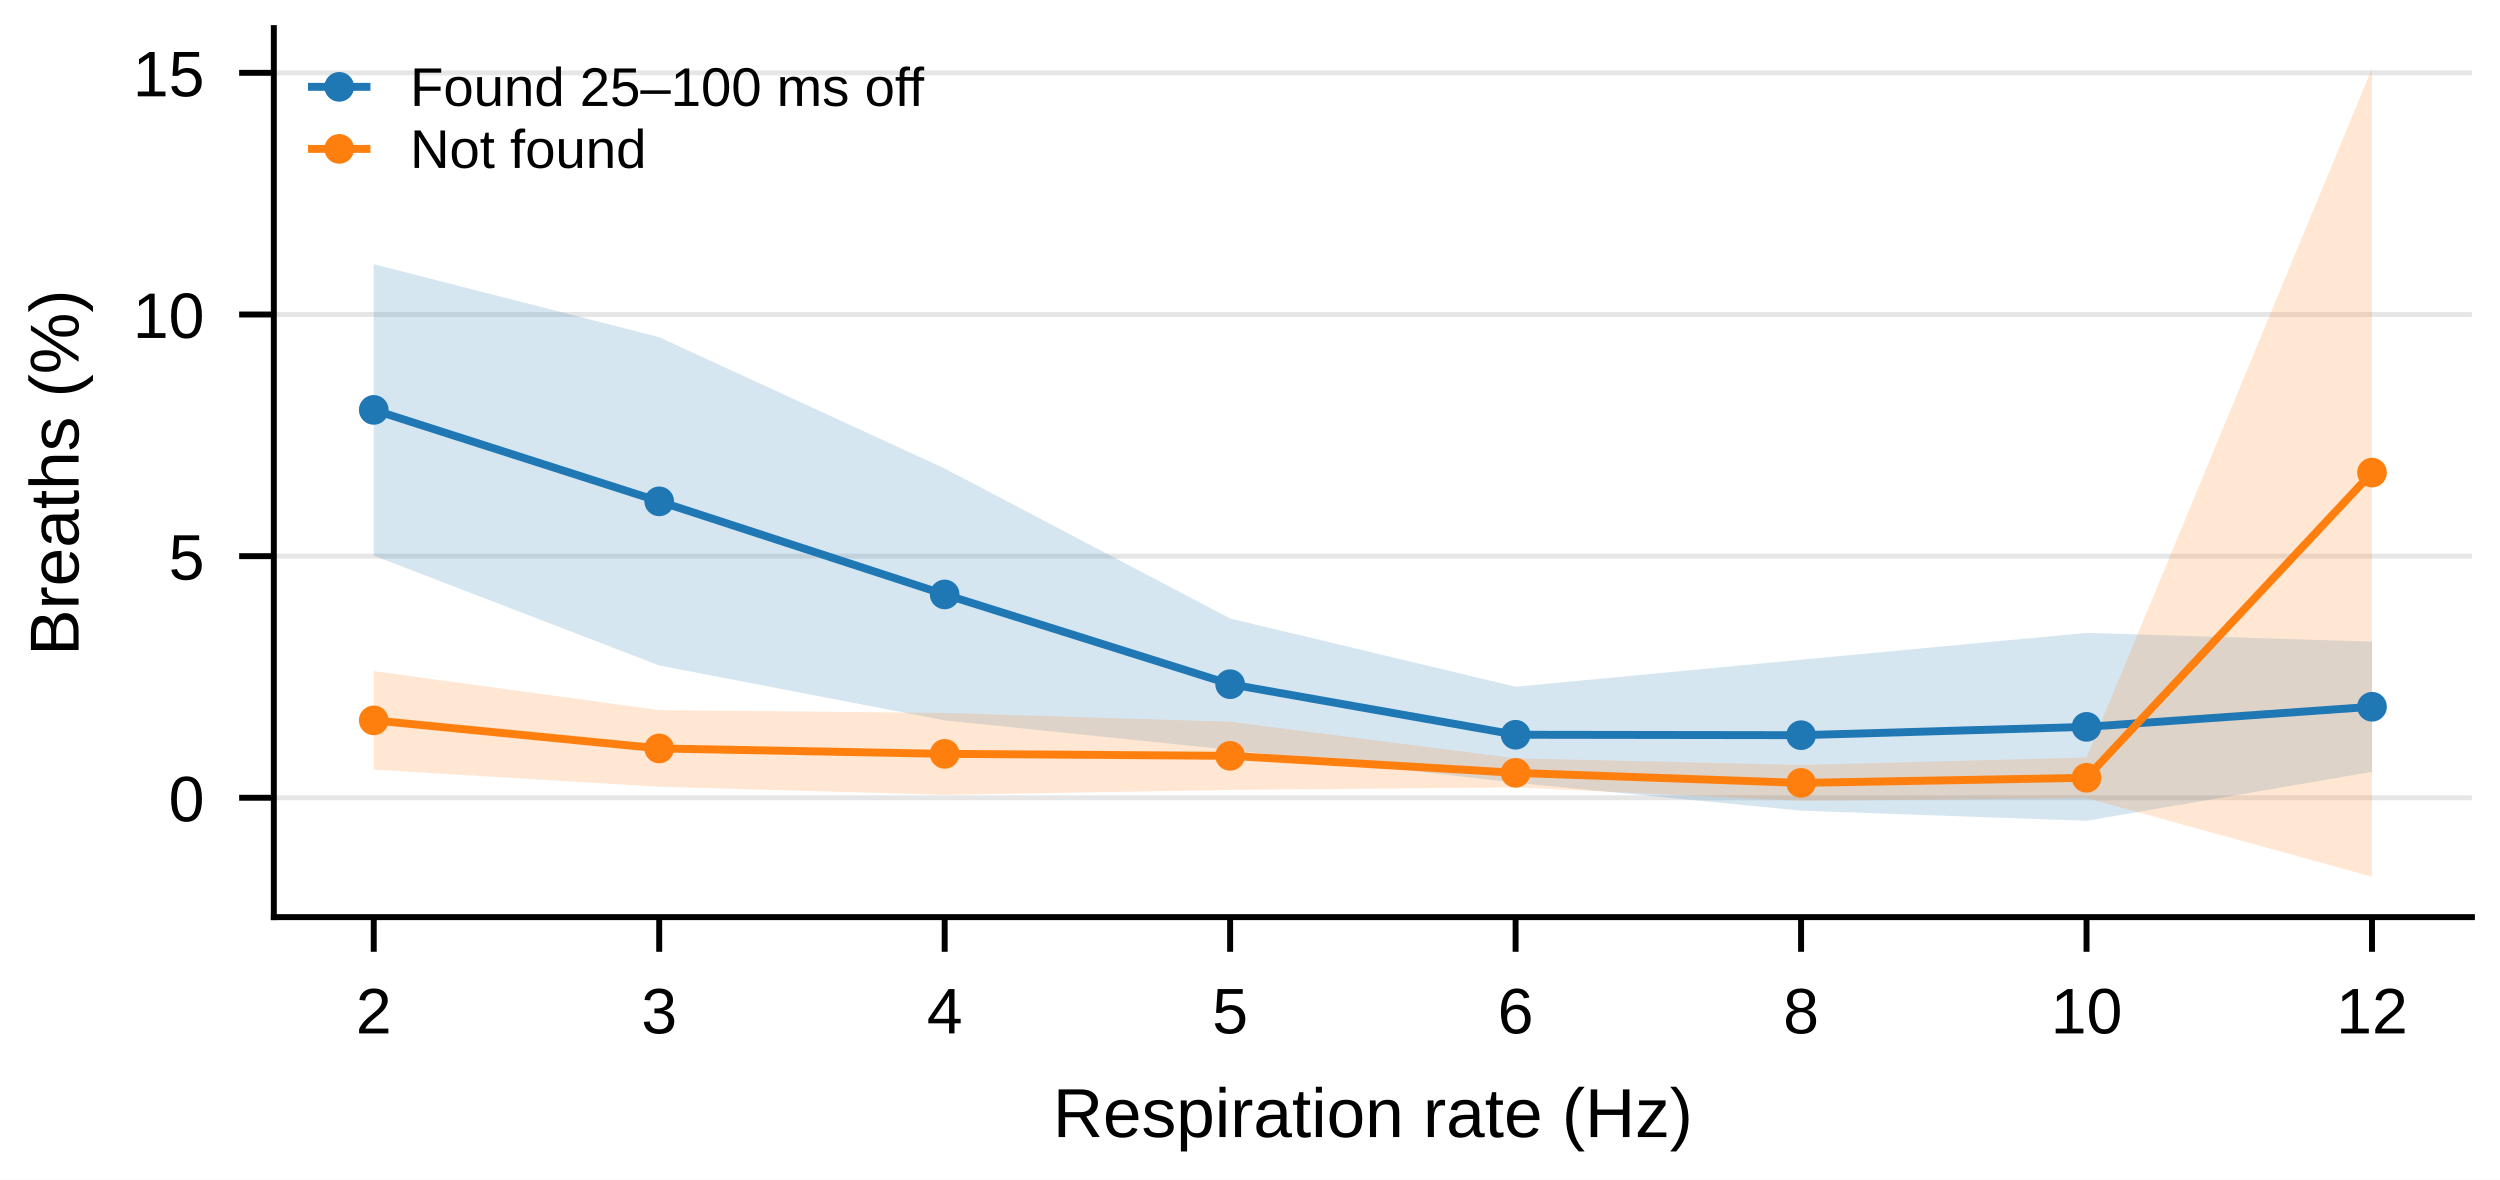
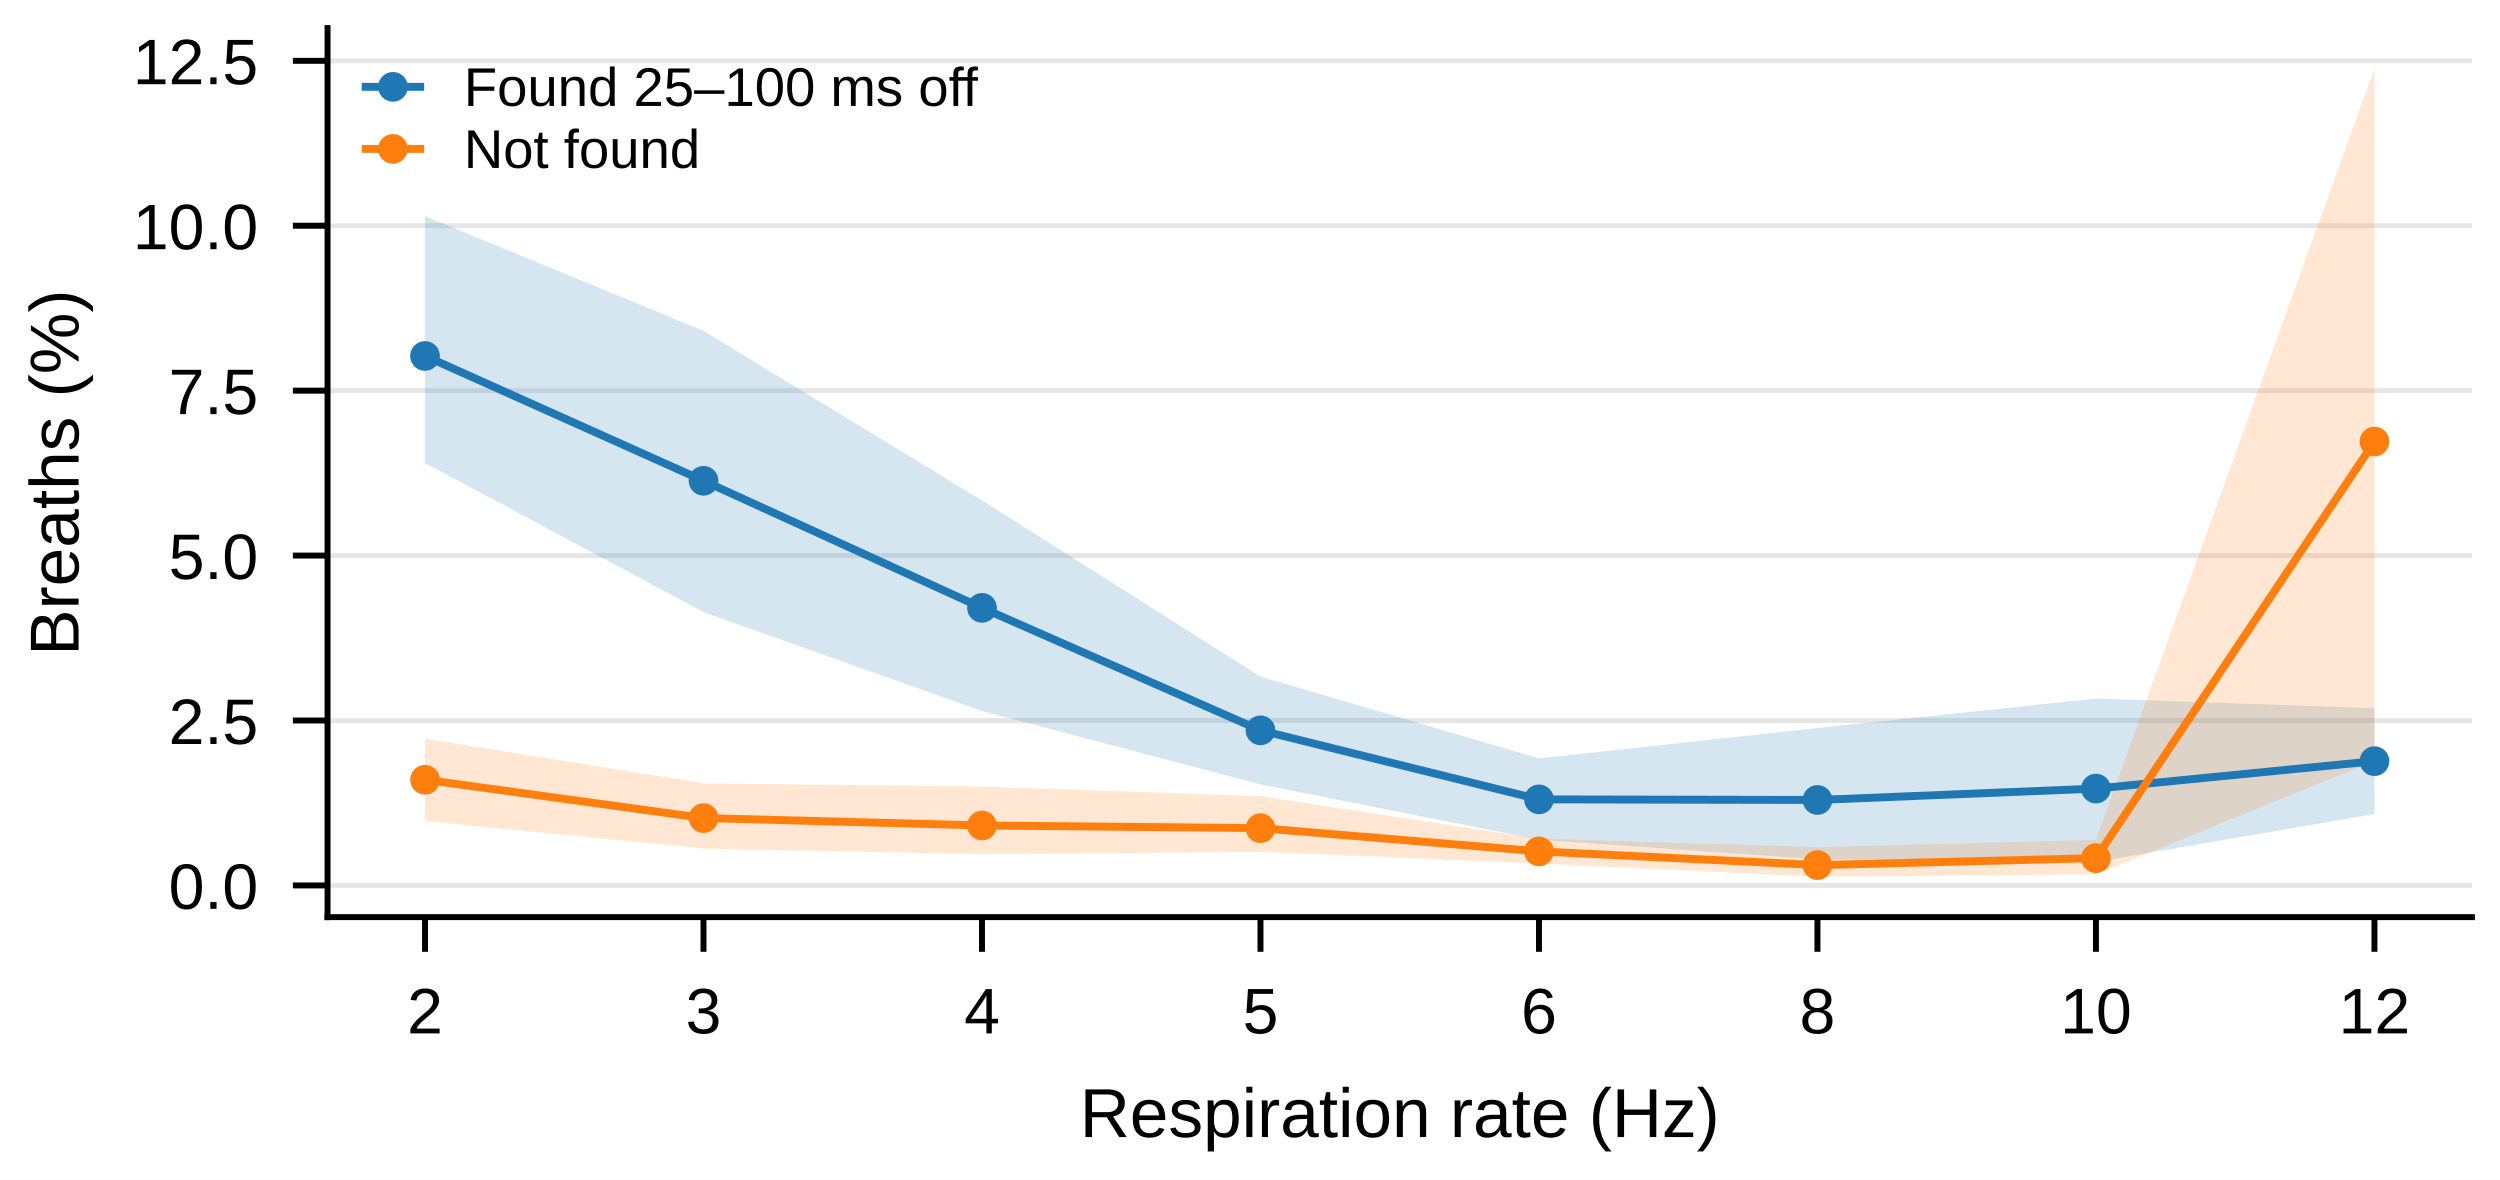
<svg xmlns="http://www.w3.org/2000/svg" xmlns:xlink="http://www.w3.org/1999/xlink" width="252.283pt" height="119.055pt" viewBox="0 0 252.283 119.055" version="1.1">
  <defs>
    <style type="text/css">*{stroke-linejoin: round; stroke-linecap: butt}</style>
  </defs>
  <g id="figure_1">
    <g id="patch_1">
      <path d="M 0 119.055  L 252.283 119.055  L 252.283 0  L 0 0  z " style="fill: #ffffff" />
    </g>
    <g id="axes_1">
      <g id="patch_2">
-         <path d="M 27.633 92.551  L 249.449 92.551  L 249.449 2.835  L 27.633 2.835  z " style="fill: #ffffff" />
+         <path d="M 33.054 92.551  L 249.449 92.551  L 249.449 2.835  L 33.054 2.835  z " style="fill: #ffffff" />
      </g>
      <g id="matplotlib.axis_1">
        <g id="xtick_1">
          <g id="line2d_1">
            <defs>
-               <path id="md7cf11ad33" d="M 0 0  L 0 3.5  " style="stroke: #000000; stroke-width: 0.6" />
+               <path id="m5bc70e30b3" d="M 0 0  L 0 3.5  " style="stroke: #000000; stroke-width: 0.6" />
            </defs>
            <g>
-               <use xlink:href="#md7cf11ad33" x="37.716" y="92.551" style="stroke: #000000; stroke-width: 0.6" />
+               <use xlink:href="#m5bc70e30b3" x="42.89" y="92.551" style="stroke: #000000; stroke-width: 0.6" />
            </g>
          </g>
          <g id="text_1">
-             <text style="font-size: 6.5px; font-family: 'Arial', 'Helvetica', 'DejaVu Sans', sans-serif; text-anchor: middle" x="37.716" y="104.283" transform="rotate(-0 37.71586 104.2831)">2</text>
+             <text style="font-size: 6.5px; font-family: 'Arial', 'Helvetica', 'DejaVu Sans', sans-serif; text-anchor: middle" x="42.89" y="104.283" transform="rotate(-0 42.88987 104.2831)">2</text>
          </g>
        </g>
        <g id="xtick_2">
          <g id="line2d_2">
            <g>
-               <use xlink:href="#md7cf11ad33" x="66.523" y="92.551" style="stroke: #000000; stroke-width: 0.6" />
+               <use xlink:href="#m5bc70e30b3" x="70.993" y="92.551" style="stroke: #000000; stroke-width: 0.6" />
            </g>
          </g>
          <g id="text_2">
-             <text style="font-size: 6.5px; font-family: 'Arial', 'Helvetica', 'DejaVu Sans', sans-serif; text-anchor: middle" x="66.523" y="104.283" transform="rotate(-0 66.52306 104.2831)">3</text>
+             <text style="font-size: 6.5px; font-family: 'Arial', 'Helvetica', 'DejaVu Sans', sans-serif; text-anchor: middle" x="70.993" y="104.283" transform="rotate(-0 70.99313 104.2831)">3</text>
          </g>
        </g>
        <g id="xtick_3">
          <g id="line2d_3">
            <g>
-               <use xlink:href="#md7cf11ad33" x="95.33" y="92.551" style="stroke: #000000; stroke-width: 0.6" />
+               <use xlink:href="#m5bc70e30b3" x="99.096" y="92.551" style="stroke: #000000; stroke-width: 0.6" />
            </g>
          </g>
          <g id="text_3">
-             <text style="font-size: 6.5px; font-family: 'Arial', 'Helvetica', 'DejaVu Sans', sans-serif; text-anchor: middle" x="95.33" y="104.283" transform="rotate(-0 95.33027 104.2831)">4</text>
+             <text style="font-size: 6.5px; font-family: 'Arial', 'Helvetica', 'DejaVu Sans', sans-serif; text-anchor: middle" x="99.096" y="104.283" transform="rotate(-0 99.09638 104.2831)">4</text>
          </g>
        </g>
        <g id="xtick_4">
          <g id="line2d_4">
            <g>
-               <use xlink:href="#md7cf11ad33" x="124.137" y="92.551" style="stroke: #000000; stroke-width: 0.6" />
+               <use xlink:href="#m5bc70e30b3" x="127.2" y="92.551" style="stroke: #000000; stroke-width: 0.6" />
            </g>
          </g>
          <g id="text_4">
-             <text style="font-size: 6.5px; font-family: 'Arial', 'Helvetica', 'DejaVu Sans', sans-serif; text-anchor: middle" x="124.137" y="104.283" transform="rotate(-0 124.1375 104.2831)">5</text>
+             <text style="font-size: 6.5px; font-family: 'Arial', 'Helvetica', 'DejaVu Sans', sans-serif; text-anchor: middle" x="127.2" y="104.283" transform="rotate(-0 127.1996 104.2831)">5</text>
          </g>
        </g>
        <g id="xtick_5">
          <g id="line2d_5">
            <g>
-               <use xlink:href="#md7cf11ad33" x="152.945" y="92.551" style="stroke: #000000; stroke-width: 0.6" />
+               <use xlink:href="#m5bc70e30b3" x="155.303" y="92.551" style="stroke: #000000; stroke-width: 0.6" />
            </g>
          </g>
          <g id="text_5">
-             <text style="font-size: 6.5px; font-family: 'Arial', 'Helvetica', 'DejaVu Sans', sans-serif; text-anchor: middle" x="152.945" y="104.283" transform="rotate(-0 152.9447 104.2831)">6</text>
+             <text style="font-size: 6.5px; font-family: 'Arial', 'Helvetica', 'DejaVu Sans', sans-serif; text-anchor: middle" x="155.303" y="104.283" transform="rotate(-0 155.3029 104.2831)">6</text>
          </g>
        </g>
        <g id="xtick_6">
          <g id="line2d_6">
            <g>
-               <use xlink:href="#md7cf11ad33" x="181.752" y="92.551" style="stroke: #000000; stroke-width: 0.6" />
+               <use xlink:href="#m5bc70e30b3" x="183.406" y="92.551" style="stroke: #000000; stroke-width: 0.6" />
            </g>
          </g>
          <g id="text_6">
-             <text style="font-size: 6.5px; font-family: 'Arial', 'Helvetica', 'DejaVu Sans', sans-serif; text-anchor: middle" x="181.752" y="104.283" transform="rotate(-0 181.7519 104.2831)">8</text>
+             <text style="font-size: 6.5px; font-family: 'Arial', 'Helvetica', 'DejaVu Sans', sans-serif; text-anchor: middle" x="183.406" y="104.283" transform="rotate(-0 183.4062 104.2831)">8</text>
          </g>
        </g>
        <g id="xtick_7">
          <g id="line2d_7">
            <g>
-               <use xlink:href="#md7cf11ad33" x="210.559" y="92.551" style="stroke: #000000; stroke-width: 0.6" />
+               <use xlink:href="#m5bc70e30b3" x="211.509" y="92.551" style="stroke: #000000; stroke-width: 0.6" />
            </g>
          </g>
          <g id="text_7">
-             <text style="font-size: 6.5px; font-family: 'Arial', 'Helvetica', 'DejaVu Sans', sans-serif; text-anchor: middle" x="210.559" y="104.283" transform="rotate(-0 210.5591 104.2831)">10</text>
+             <text style="font-size: 6.5px; font-family: 'Arial', 'Helvetica', 'DejaVu Sans', sans-serif; text-anchor: middle" x="211.509" y="104.283" transform="rotate(-0 211.5094 104.2831)">10</text>
          </g>
        </g>
        <g id="xtick_8">
          <g id="line2d_8">
            <g>
-               <use xlink:href="#md7cf11ad33" x="239.366" y="92.551" style="stroke: #000000; stroke-width: 0.6" />
+               <use xlink:href="#m5bc70e30b3" x="239.613" y="92.551" style="stroke: #000000; stroke-width: 0.6" />
            </g>
          </g>
          <g id="text_8">
-             <text style="font-size: 6.5px; font-family: 'Arial', 'Helvetica', 'DejaVu Sans', sans-serif; text-anchor: middle" x="239.366" y="104.283" transform="rotate(-0 239.3663 104.2831)">12</text>
+             <text style="font-size: 6.5px; font-family: 'Arial', 'Helvetica', 'DejaVu Sans', sans-serif; text-anchor: middle" x="239.613" y="104.283" transform="rotate(-0 239.6127 104.2831)">12</text>
          </g>
        </g>
        <g id="text_9">
-           <text style="font-size: 7px; font-family: 'Arial', 'Helvetica', 'DejaVu Sans', sans-serif; text-anchor: middle" x="138.541" y="114.747" transform="rotate(-0 138.5411 114.7472)">Respiration rate (Hz)</text>
+           <text style="font-size: 7px; font-family: 'Arial', 'Helvetica', 'DejaVu Sans', sans-serif; text-anchor: middle" x="141.251" y="114.747" transform="rotate(-0 141.2513 114.7472)">Respiration rate (Hz)</text>
        </g>
      </g>
      <g id="matplotlib.axis_2">
        <g id="ytick_1">
          <g id="line2d_9">
-             <path d="M 27.633 80.508  L 249.449 80.508  " clip-path="url(#pbd668513f9)" style="fill: none; stroke: #e6e6e6; stroke-width: 0.5; stroke-linecap: square" />
+             <path d="M 33.054 89.351  L 249.449 89.351  " clip-path="url(#pdf5ceae41d)" style="fill: none; stroke: #e6e6e6; stroke-width: 0.5; stroke-linecap: square" />
          </g>
          <g id="line2d_10">
            <defs>
-               <path id="m12d5376a86" d="M 0 0  L -3.5 0  " style="stroke: #000000; stroke-width: 0.6" />
+               <path id="mb3c34c16ab" d="M 0 0  L -3.5 0  " style="stroke: #000000; stroke-width: 0.6" />
            </defs>
            <g>
-               <use xlink:href="#m12d5376a86" x="27.633" y="80.508" style="stroke: #000000; stroke-width: 0.6" />
+               <use xlink:href="#mb3c34c16ab" x="33.054" y="89.351" style="stroke: #000000; stroke-width: 0.6" />
            </g>
          </g>
          <g id="text_10">
-             <text style="font-size: 6.5px; font-family: 'Arial', 'Helvetica', 'DejaVu Sans', sans-serif; text-anchor: end" x="20.633" y="82.874" transform="rotate(-0 20.63334 82.87412)">0</text>
+             <text style="font-size: 6.5px; font-family: 'Arial', 'Helvetica', 'DejaVu Sans', sans-serif; text-anchor: end" x="26.054" y="91.717" transform="rotate(-0 26.05373 91.71749)">0.0</text>
          </g>
        </g>
        <g id="ytick_2">
          <g id="line2d_11">
-             <path d="M 27.633 56.123  L 249.449 56.123  " clip-path="url(#pbd668513f9)" style="fill: none; stroke: #e6e6e6; stroke-width: 0.5; stroke-linecap: square" />
+             <path d="M 33.054 72.709  L 249.449 72.709  " clip-path="url(#pdf5ceae41d)" style="fill: none; stroke: #e6e6e6; stroke-width: 0.5; stroke-linecap: square" />
          </g>
          <g id="line2d_12">
            <g>
-               <use xlink:href="#m12d5376a86" x="27.633" y="56.123" style="stroke: #000000; stroke-width: 0.6" />
+               <use xlink:href="#mb3c34c16ab" x="33.054" y="72.709" style="stroke: #000000; stroke-width: 0.6" />
            </g>
          </g>
          <g id="text_11">
-             <text style="font-size: 6.5px; font-family: 'Arial', 'Helvetica', 'DejaVu Sans', sans-serif; text-anchor: end" x="20.633" y="58.489" transform="rotate(-0 20.63334 58.48881)">5</text>
+             <text style="font-size: 6.5px; font-family: 'Arial', 'Helvetica', 'DejaVu Sans', sans-serif; text-anchor: end" x="26.054" y="75.075" transform="rotate(-0 26.05373 75.07461)">2.5</text>
          </g>
        </g>
        <g id="ytick_3">
          <g id="line2d_13">
-             <path d="M 27.633 31.737  L 249.449 31.737  " clip-path="url(#pbd668513f9)" style="fill: none; stroke: #e6e6e6; stroke-width: 0.5; stroke-linecap: square" />
+             <path d="M 33.054 56.066  L 249.449 56.066  " clip-path="url(#pdf5ceae41d)" style="fill: none; stroke: #e6e6e6; stroke-width: 0.5; stroke-linecap: square" />
          </g>
          <g id="line2d_14">
            <g>
-               <use xlink:href="#m12d5376a86" x="27.633" y="31.737" style="stroke: #000000; stroke-width: 0.6" />
+               <use xlink:href="#mb3c34c16ab" x="33.054" y="56.066" style="stroke: #000000; stroke-width: 0.6" />
            </g>
          </g>
          <g id="text_12">
-             <text style="font-size: 6.5px; font-family: 'Arial', 'Helvetica', 'DejaVu Sans', sans-serif; text-anchor: end" x="20.633" y="34.103" transform="rotate(-0 20.63334 34.10349)">10</text>
+             <text style="font-size: 6.5px; font-family: 'Arial', 'Helvetica', 'DejaVu Sans', sans-serif; text-anchor: end" x="26.054" y="58.432" transform="rotate(-0 26.05373 58.43173)">5.0</text>
          </g>
        </g>
        <g id="ytick_4">
          <g id="line2d_15">
-             <path d="M 27.633 7.352  L 249.449 7.352  " clip-path="url(#pbd668513f9)" style="fill: none; stroke: #e6e6e6; stroke-width: 0.5; stroke-linecap: square" />
+             <path d="M 33.054 39.423  L 249.449 39.423  " clip-path="url(#pdf5ceae41d)" style="fill: none; stroke: #e6e6e6; stroke-width: 0.5; stroke-linecap: square" />
          </g>
          <g id="line2d_16">
            <g>
-               <use xlink:href="#m12d5376a86" x="27.633" y="7.352" style="stroke: #000000; stroke-width: 0.6" />
+               <use xlink:href="#mb3c34c16ab" x="33.054" y="39.423" style="stroke: #000000; stroke-width: 0.6" />
            </g>
          </g>
          <g id="text_13">
-             <text style="font-size: 6.5px; font-family: 'Arial', 'Helvetica', 'DejaVu Sans', sans-serif; text-anchor: end" x="20.633" y="9.718" transform="rotate(-0 20.63334 9.718172)">15</text>
-           </g>
-         </g>
-         <g id="text_14">
+             <text style="font-size: 6.5px; font-family: 'Arial', 'Helvetica', 'DejaVu Sans', sans-serif; text-anchor: end" x="26.054" y="41.789" transform="rotate(-0 26.05373 41.78885)">7.5</text>
+           </g>
+         </g>
+         <g id="ytick_5">
+           <g id="line2d_17">
+             <path d="M 33.054 22.78  L 249.449 22.78  " clip-path="url(#pdf5ceae41d)" style="fill: none; stroke: #e6e6e6; stroke-width: 0.5; stroke-linecap: square" />
+           </g>
+           <g id="line2d_18">
+             <g>
+               <use xlink:href="#mb3c34c16ab" x="33.054" y="22.78" style="stroke: #000000; stroke-width: 0.6" />
+             </g>
+           </g>
+           <g id="text_14">
+             <text style="font-size: 6.5px; font-family: 'Arial', 'Helvetica', 'DejaVu Sans', sans-serif; text-anchor: end" x="26.054" y="25.146" transform="rotate(-0 26.05373 25.14597)">10.0</text>
+           </g>
+         </g>
+         <g id="ytick_6">
+           <g id="line2d_19">
+             <path d="M 33.054 6.137  L 249.449 6.137  " clip-path="url(#pdf5ceae41d)" style="fill: none; stroke: #e6e6e6; stroke-width: 0.5; stroke-linecap: square" />
+           </g>
+           <g id="line2d_20">
+             <g>
+               <use xlink:href="#mb3c34c16ab" x="33.054" y="6.137" style="stroke: #000000; stroke-width: 0.6" />
+             </g>
+           </g>
+           <g id="text_15">
+             <text style="font-size: 6.5px; font-family: 'Arial', 'Helvetica', 'DejaVu Sans', sans-serif; text-anchor: end" x="26.054" y="8.503" transform="rotate(-0 26.05373 8.503086)">12.5</text>
+           </g>
+         </g>
+         <g id="text_16">
          <text style="font-size: 7px; font-family: 'Arial', 'Helvetica', 'DejaVu Sans', sans-serif; text-anchor: middle" x="7.931" y="47.693" transform="rotate(-90 7.930837 47.69277)">Breaths (%)</text>
        </g>
      </g>
      <g id="FillBetweenPolyCollection_1">
        <defs>
-           <path id="m02f0433cdb" d="M 37.716 -92.398  L 37.716 -62.983  L 66.523 -51.896  L 95.33 -46.357  L 124.137 -43.381  L 152.945 -40.064  L 181.752 -37.246  L 210.559 -36.224  L 239.366 -41.164  L 239.366 -54.306  L 239.366 -54.306  L 210.559 -55.19  L 181.752 -52.485  L 152.945 -49.755  L 124.137 -56.642  L 95.33 -71.779  L 66.523 -85.027  L 37.716 -92.398  z " />
-         </defs>
-         <g clip-path="url(#pbd668513f9)">
-           <use xlink:href="#m02f0433cdb" x="0" y="119.055" style="fill: #1f77b4; fill-opacity: 0.18" />
+           <path id="m61b6d3c882" d="M 42.89 -97.245  L 42.89 -72.329  L 70.993 -57.283  L 99.096 -47.3  L 127.2 -39.9  L 155.303 -34.313  L 183.406 -32.34  L 211.509 -32.079  L 239.613 -36.909  L 239.613 -47.581  L 239.613 -47.581  L 211.509 -48.567  L 183.406 -45.591  L 155.303 -42.524  L 127.2 -50.781  L 99.096 -68.562  L 70.993 -85.667  L 42.89 -97.245  z " />
+         </defs>
+         <g clip-path="url(#pdf5ceae41d)">
+           <use xlink:href="#m61b6d3c882" x="0" y="119.055" style="fill: #1f77b4; fill-opacity: 0.18" />
        </g>
      </g>
      <g id="FillBetweenPolyCollection_2">
        <defs>
-           <path id="mf51579fc48" d="M 37.716 -51.33  L 37.716 -41.388  L 66.523 -39.66  L 95.33 -38.848  L 124.137 -39.342  L 152.945 -39.597  L 181.752 -38.236  L 210.559 -38.515  L 239.366 -30.582  L 239.366 -112.142  L 239.366 -112.142  L 210.559 -42.615  L 181.752 -41.864  L 152.945 -42.528  L 124.137 -46.221  L 95.33 -47.111  L 66.523 -47.396  L 37.716 -51.33  z " />
-         </defs>
-         <g clip-path="url(#pbd668513f9)">
-           <use xlink:href="#mf51579fc48" x="0" y="119.055" style="fill: #ff7f0e; fill-opacity: 0.18" />
-         </g>
-       </g>
-       <g id="line2d_17">
-         <path d="M 37.716 41.365  L 66.523 50.594  L 95.33 59.987  L 124.137 69.044  L 152.945 74.146  L 181.752 74.19  L 210.559 73.348  L 239.366 71.32  " clip-path="url(#pbd668513f9)" style="fill: none; stroke: #1f77b4; stroke-width: 0.8; stroke-linecap: square" />
-         <defs>
-           <path id="mcdf5eefe35" d="M 0 1  C 0.265 1 0.52 0.895 0.707 0.707  C 0.895 0.52 1 0.265 1 0  C 1 -0.265 0.895 -0.52 0.707 -0.707  C 0.52 -0.895 0.265 -1 0 -1  C -0.265 -1 -0.52 -0.895 -0.707 -0.707  C -0.895 -0.52 -1 -0.265 -1 0  C -1 0.265 -0.895 0.52 -0.707 0.707  C -0.52 0.895 -0.265 1 0 1  z " style="stroke: #1f77b4" />
-         </defs>
-         <g clip-path="url(#pbd668513f9)">
-           <use xlink:href="#mcdf5eefe35" x="37.716" y="41.365" style="fill: #1f77b4; stroke: #1f77b4" />
-           <use xlink:href="#mcdf5eefe35" x="66.523" y="50.594" style="fill: #1f77b4; stroke: #1f77b4" />
-           <use xlink:href="#mcdf5eefe35" x="95.33" y="59.987" style="fill: #1f77b4; stroke: #1f77b4" />
-           <use xlink:href="#mcdf5eefe35" x="124.137" y="69.044" style="fill: #1f77b4; stroke: #1f77b4" />
-           <use xlink:href="#mcdf5eefe35" x="152.945" y="74.146" style="fill: #1f77b4; stroke: #1f77b4" />
-           <use xlink:href="#mcdf5eefe35" x="181.752" y="74.19" style="fill: #1f77b4; stroke: #1f77b4" />
-           <use xlink:href="#mcdf5eefe35" x="210.559" y="73.348" style="fill: #1f77b4; stroke: #1f77b4" />
-           <use xlink:href="#mcdf5eefe35" x="239.366" y="71.32" style="fill: #1f77b4; stroke: #1f77b4" />
-         </g>
-       </g>
-       <g id="line2d_18">
-         <path d="M 37.716 72.696  L 66.523 75.527  L 95.33 76.075  L 124.137 76.274  L 152.945 77.992  L 181.752 79.005  L 210.559 78.49  L 239.366 47.693  " clip-path="url(#pbd668513f9)" style="fill: none; stroke: #ff7f0e; stroke-width: 0.8; stroke-linecap: square" />
-         <defs>
-           <path id="mccdbea500f" d="M 0 1  C 0.265 1 0.52 0.895 0.707 0.707  C 0.895 0.52 1 0.265 1 0  C 1 -0.265 0.895 -0.52 0.707 -0.707  C 0.52 -0.895 0.265 -1 0 -1  C -0.265 -1 -0.52 -0.895 -0.707 -0.707  C -0.895 -0.52 -1 -0.265 -1 0  C -1 0.265 -0.895 0.52 -0.707 0.707  C -0.52 0.895 -0.265 1 0 1  z " style="stroke: #ff7f0e" />
-         </defs>
-         <g clip-path="url(#pbd668513f9)">
-           <use xlink:href="#mccdbea500f" x="37.716" y="72.696" style="fill: #ff7f0e; stroke: #ff7f0e" />
-           <use xlink:href="#mccdbea500f" x="66.523" y="75.527" style="fill: #ff7f0e; stroke: #ff7f0e" />
-           <use xlink:href="#mccdbea500f" x="95.33" y="76.075" style="fill: #ff7f0e; stroke: #ff7f0e" />
-           <use xlink:href="#mccdbea500f" x="124.137" y="76.274" style="fill: #ff7f0e; stroke: #ff7f0e" />
-           <use xlink:href="#mccdbea500f" x="152.945" y="77.992" style="fill: #ff7f0e; stroke: #ff7f0e" />
-           <use xlink:href="#mccdbea500f" x="181.752" y="79.005" style="fill: #ff7f0e; stroke: #ff7f0e" />
-           <use xlink:href="#mccdbea500f" x="210.559" y="78.49" style="fill: #ff7f0e; stroke: #ff7f0e" />
-           <use xlink:href="#mccdbea500f" x="239.366" y="47.693" style="fill: #ff7f0e; stroke: #ff7f0e" />
+           <path id="me9da5a11ff" d="M 42.89 -44.52  L 42.89 -36.201  L 70.993 -33.429  L 99.096 -32.86  L 127.2 -33.094  L 155.303 -31.91  L 183.406 -30.582  L 211.509 -30.82  L 239.613 -42.276  L 239.613 -112.142  L 239.613 -112.142  L 211.509 -34.296  L 183.406 -33.572  L 155.303 -34.409  L 127.2 -38.712  L 99.096 -39.687  L 70.993 -40.001  L 42.89 -44.52  z " />
+         </defs>
+         <g clip-path="url(#pdf5ceae41d)">
+           <use xlink:href="#me9da5a11ff" x="0" y="119.055" style="fill: #ff7f0e; fill-opacity: 0.18" />
+         </g>
+       </g>
+       <g id="line2d_21">
+         <path d="M 42.89 35.921  L 70.993 48.518  L 99.096 61.341  L 127.2 73.703  L 155.303 80.667  L 183.406 80.727  L 211.509 79.578  L 239.613 76.81  " clip-path="url(#pdf5ceae41d)" style="fill: none; stroke: #1f77b4; stroke-width: 0.8; stroke-linecap: square" />
+         <defs>
+           <path id="m5330db852f" d="M 0 1  C 0.265 1 0.52 0.895 0.707 0.707  C 0.895 0.52 1 0.265 1 0  C 1 -0.265 0.895 -0.52 0.707 -0.707  C 0.52 -0.895 0.265 -1 0 -1  C -0.265 -1 -0.52 -0.895 -0.707 -0.707  C -0.895 -0.52 -1 -0.265 -1 0  C -1 0.265 -0.895 0.52 -0.707 0.707  C -0.52 0.895 -0.265 1 0 1  z " style="stroke: #1f77b4" />
+         </defs>
+         <g clip-path="url(#pdf5ceae41d)">
+           <use xlink:href="#m5330db852f" x="42.89" y="35.921" style="fill: #1f77b4; stroke: #1f77b4" />
+           <use xlink:href="#m5330db852f" x="70.993" y="48.518" style="fill: #1f77b4; stroke: #1f77b4" />
+           <use xlink:href="#m5330db852f" x="99.096" y="61.341" style="fill: #1f77b4; stroke: #1f77b4" />
+           <use xlink:href="#m5330db852f" x="127.2" y="73.703" style="fill: #1f77b4; stroke: #1f77b4" />
+           <use xlink:href="#m5330db852f" x="155.303" y="80.667" style="fill: #1f77b4; stroke: #1f77b4" />
+           <use xlink:href="#m5330db852f" x="183.406" y="80.727" style="fill: #1f77b4; stroke: #1f77b4" />
+           <use xlink:href="#m5330db852f" x="211.509" y="79.578" style="fill: #1f77b4; stroke: #1f77b4" />
+           <use xlink:href="#m5330db852f" x="239.613" y="76.81" style="fill: #1f77b4; stroke: #1f77b4" />
+         </g>
+       </g>
+       <g id="line2d_22">
+         <path d="M 42.89 78.688  L 70.993 82.552  L 99.096 83.301  L 127.2 83.572  L 155.303 85.918  L 183.406 87.3  L 211.509 86.597  L 239.613 44.559  " clip-path="url(#pdf5ceae41d)" style="fill: none; stroke: #ff7f0e; stroke-width: 0.8; stroke-linecap: square" />
+         <defs>
+           <path id="m927cd7c5e7" d="M 0 1  C 0.265 1 0.52 0.895 0.707 0.707  C 0.895 0.52 1 0.265 1 0  C 1 -0.265 0.895 -0.52 0.707 -0.707  C 0.52 -0.895 0.265 -1 0 -1  C -0.265 -1 -0.52 -0.895 -0.707 -0.707  C -0.895 -0.52 -1 -0.265 -1 0  C -1 0.265 -0.895 0.52 -0.707 0.707  C -0.52 0.895 -0.265 1 0 1  z " style="stroke: #ff7f0e" />
+         </defs>
+         <g clip-path="url(#pdf5ceae41d)">
+           <use xlink:href="#m927cd7c5e7" x="42.89" y="78.688" style="fill: #ff7f0e; stroke: #ff7f0e" />
+           <use xlink:href="#m927cd7c5e7" x="70.993" y="82.552" style="fill: #ff7f0e; stroke: #ff7f0e" />
+           <use xlink:href="#m927cd7c5e7" x="99.096" y="83.301" style="fill: #ff7f0e; stroke: #ff7f0e" />
+           <use xlink:href="#m927cd7c5e7" x="127.2" y="83.572" style="fill: #ff7f0e; stroke: #ff7f0e" />
+           <use xlink:href="#m927cd7c5e7" x="155.303" y="85.918" style="fill: #ff7f0e; stroke: #ff7f0e" />
+           <use xlink:href="#m927cd7c5e7" x="183.406" y="87.3" style="fill: #ff7f0e; stroke: #ff7f0e" />
+           <use xlink:href="#m927cd7c5e7" x="211.509" y="86.597" style="fill: #ff7f0e; stroke: #ff7f0e" />
+           <use xlink:href="#m927cd7c5e7" x="239.613" y="44.559" style="fill: #ff7f0e; stroke: #ff7f0e" />
        </g>
      </g>
      <g id="patch_3">
-         <path d="M 27.633 92.551  L 27.633 2.835  " style="fill: none; stroke: #000000; stroke-width: 0.6; stroke-linejoin: miter; stroke-linecap: square" />
+         <path d="M 33.054 92.551  L 33.054 2.835  " style="fill: none; stroke: #000000; stroke-width: 0.6; stroke-linejoin: miter; stroke-linecap: square" />
      </g>
      <g id="patch_4">
-         <path d="M 27.633 92.551  L 249.449 92.551  " style="fill: none; stroke: #000000; stroke-width: 0.6; stroke-linejoin: miter; stroke-linecap: square" />
+         <path d="M 33.054 92.551  L 249.449 92.551  " style="fill: none; stroke: #000000; stroke-width: 0.6; stroke-linejoin: miter; stroke-linecap: square" />
      </g>
      <g id="legend_1">
-         <g id="line2d_19">
-           <path d="M 31.483 8.764  L 34.233 8.764  L 36.983 8.764  " style="fill: none; stroke: #1f77b4; stroke-width: 0.8; stroke-linecap: square" />
+         <g id="line2d_23">
+           <path d="M 36.904 8.764  L 39.654 8.764  L 42.404 8.764  " style="fill: none; stroke: #1f77b4; stroke-width: 0.8; stroke-linecap: square" />
          <g>
-             <use xlink:href="#mcdf5eefe35" x="34.233" y="8.764" style="fill: #1f77b4; stroke: #1f77b4" />
-           </g>
-         </g>
-         <g id="text_15">
-           <text style="font-size: 5.5px; font-family: 'Arial', 'Helvetica', 'DejaVu Sans', sans-serif; text-anchor: start" x="41.383" y="10.689" transform="rotate(-0 41.38334 10.6888)">Found 25–100 ms off</text>
-         </g>
-         <g id="line2d_20">
-           <path d="M 31.483 15.025  L 34.233 15.025  L 36.983 15.025  " style="fill: none; stroke: #ff7f0e; stroke-width: 0.8; stroke-linecap: square" />
+             <use xlink:href="#m5330db852f" x="39.654" y="8.764" style="fill: #1f77b4; stroke: #1f77b4" />
+           </g>
+         </g>
+         <g id="text_17">
+           <text style="font-size: 5.5px; font-family: 'Arial', 'Helvetica', 'DejaVu Sans', sans-serif; text-anchor: start" x="46.804" y="10.689" transform="rotate(-0 46.80373 10.6888)">Found 25–100 ms off</text>
+         </g>
+         <g id="line2d_24">
+           <path d="M 36.904 15.025  L 39.654 15.025  L 42.404 15.025  " style="fill: none; stroke: #ff7f0e; stroke-width: 0.8; stroke-linecap: square" />
          <g>
-             <use xlink:href="#mccdbea500f" x="34.233" y="15.025" style="fill: #ff7f0e; stroke: #ff7f0e" />
-           </g>
-         </g>
-         <g id="text_16">
-           <text style="font-size: 5.5px; font-family: 'Arial', 'Helvetica', 'DejaVu Sans', sans-serif; text-anchor: start" x="41.383" y="16.95" transform="rotate(-0 41.38334 16.95042)">Not found</text>
+             <use xlink:href="#m927cd7c5e7" x="39.654" y="15.025" style="fill: #ff7f0e; stroke: #ff7f0e" />
+           </g>
+         </g>
+         <g id="text_18">
+           <text style="font-size: 5.5px; font-family: 'Arial', 'Helvetica', 'DejaVu Sans', sans-serif; text-anchor: start" x="46.804" y="16.95" transform="rotate(-0 46.80373 16.95042)">Not found</text>
        </g>
      </g>
    </g>
  </g>
  <defs>
-     <clipPath id="pbd668513f9">
-       <rect x="27.633" y="2.835" width="221.815" height="89.716" />
+     <clipPath id="pdf5ceae41d">
+       <rect x="33.054" y="2.835" width="216.395" height="89.716" />
    </clipPath>
  </defs>
</svg>
